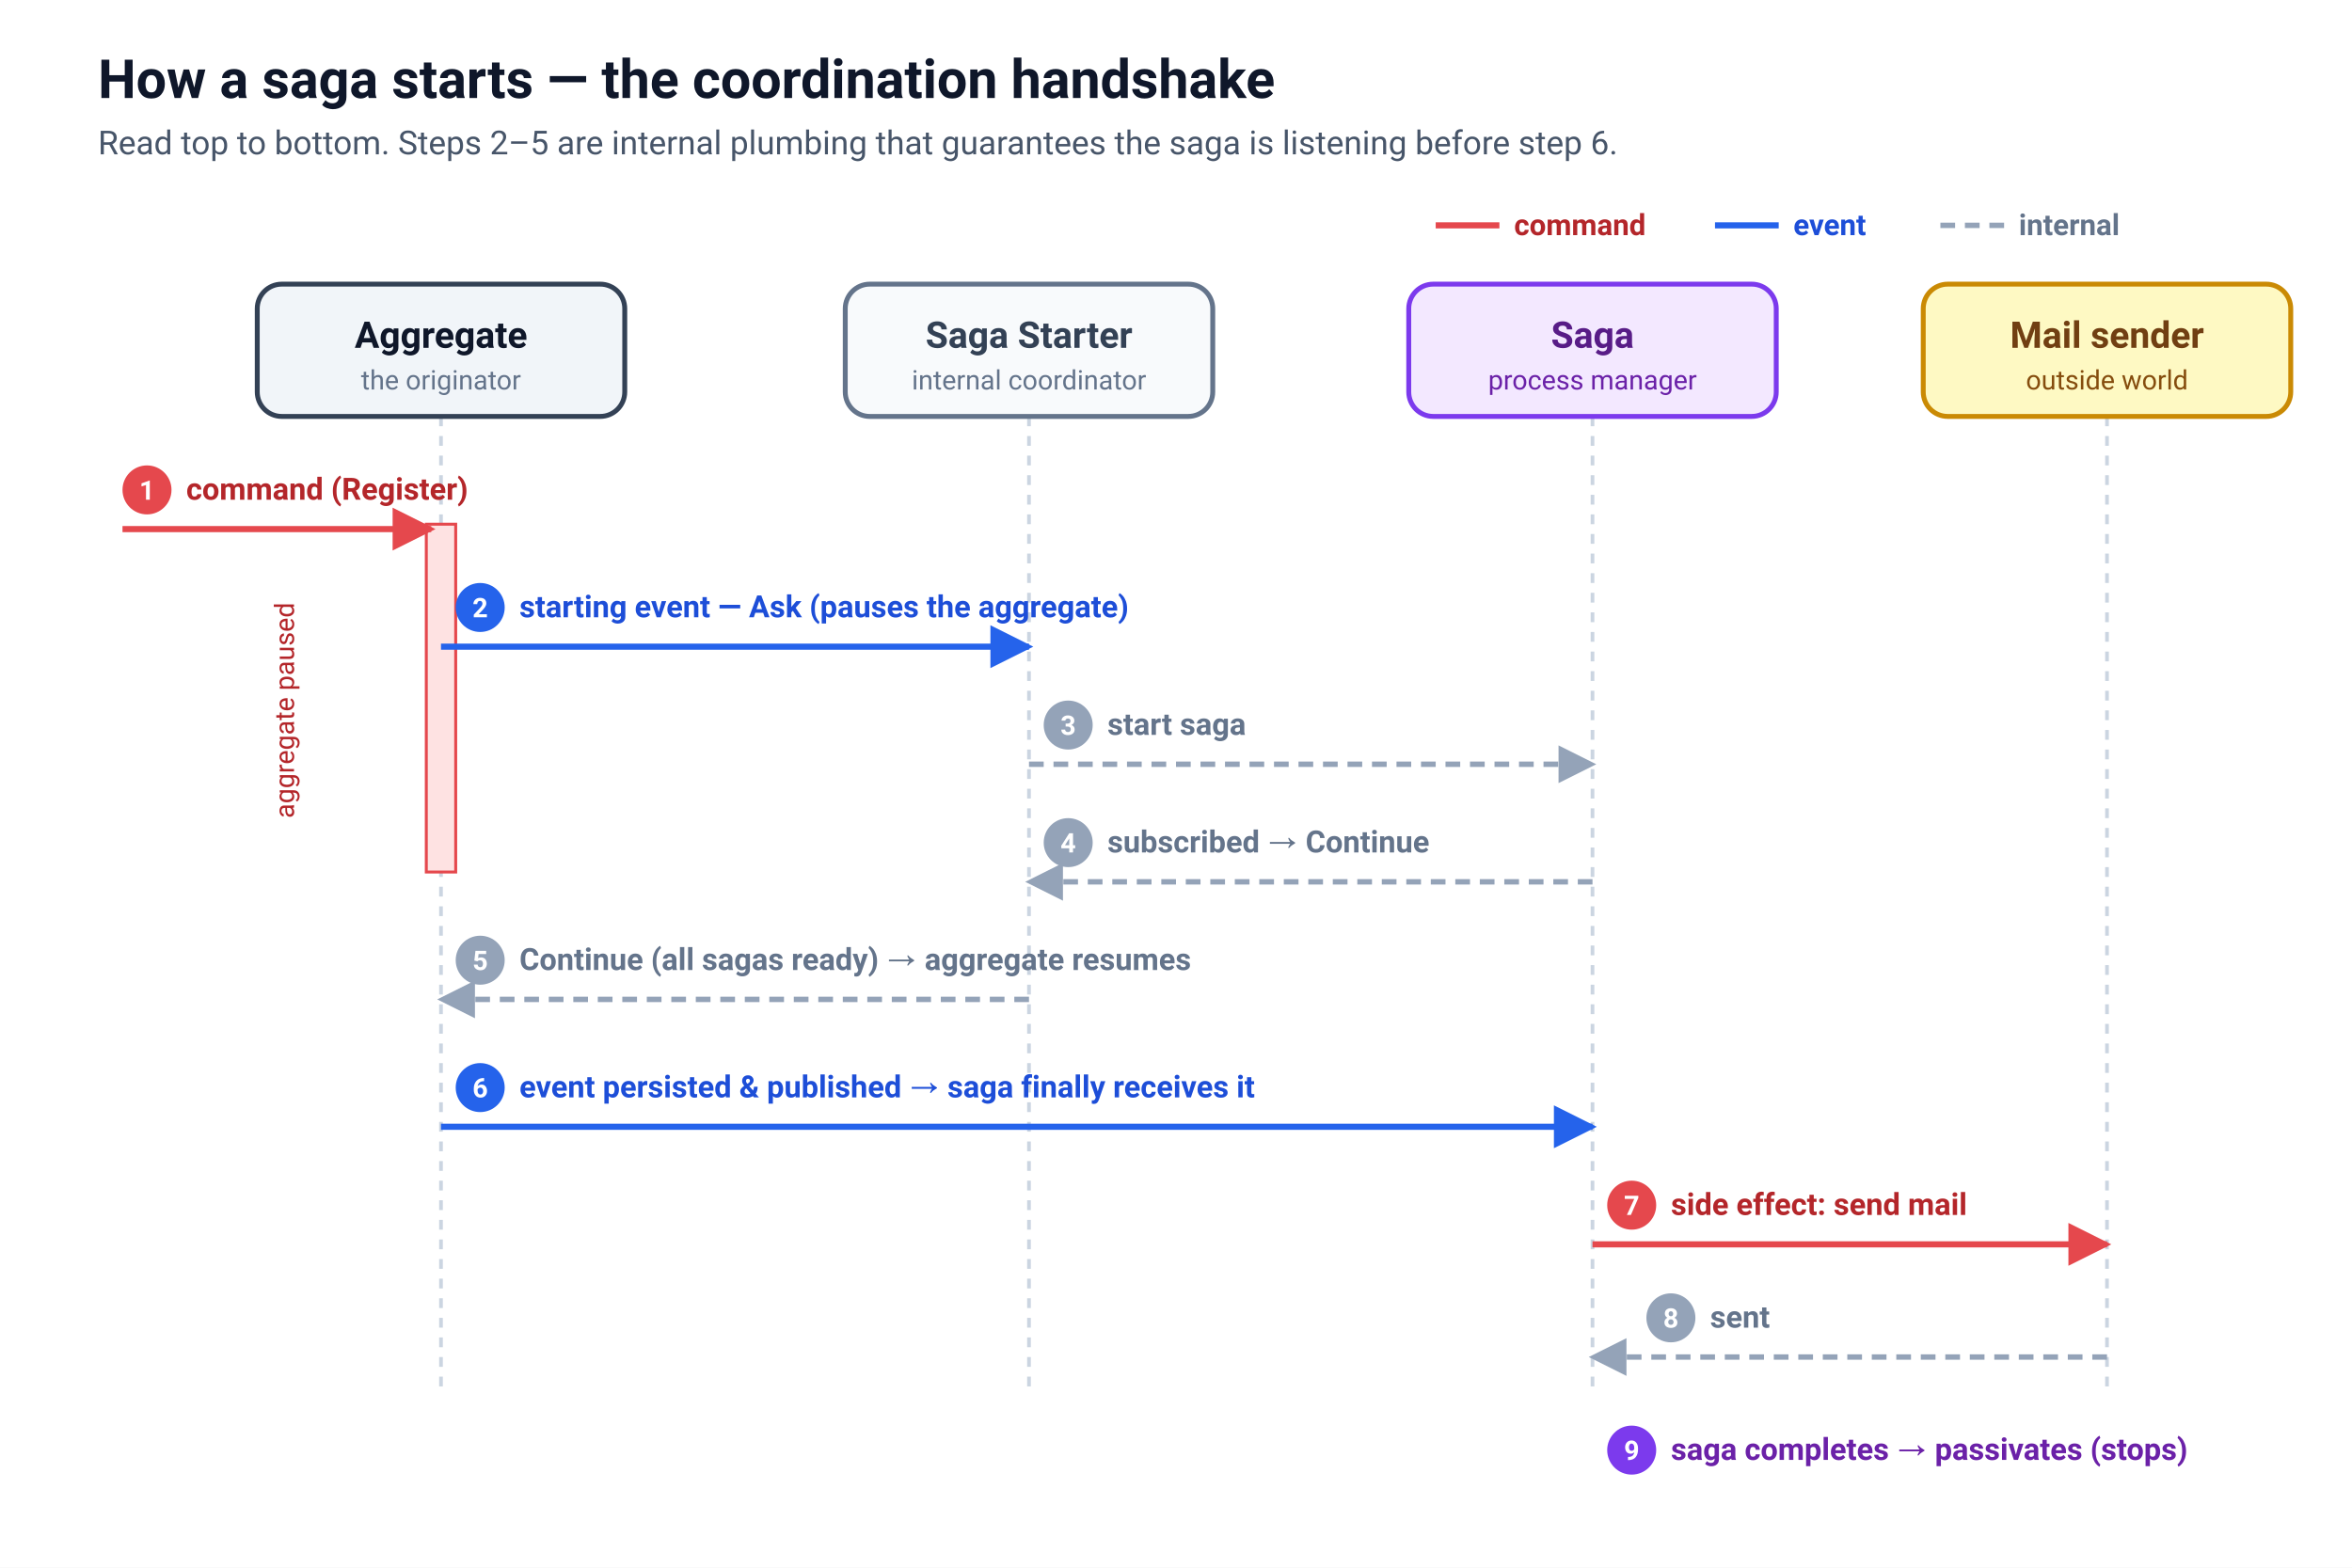
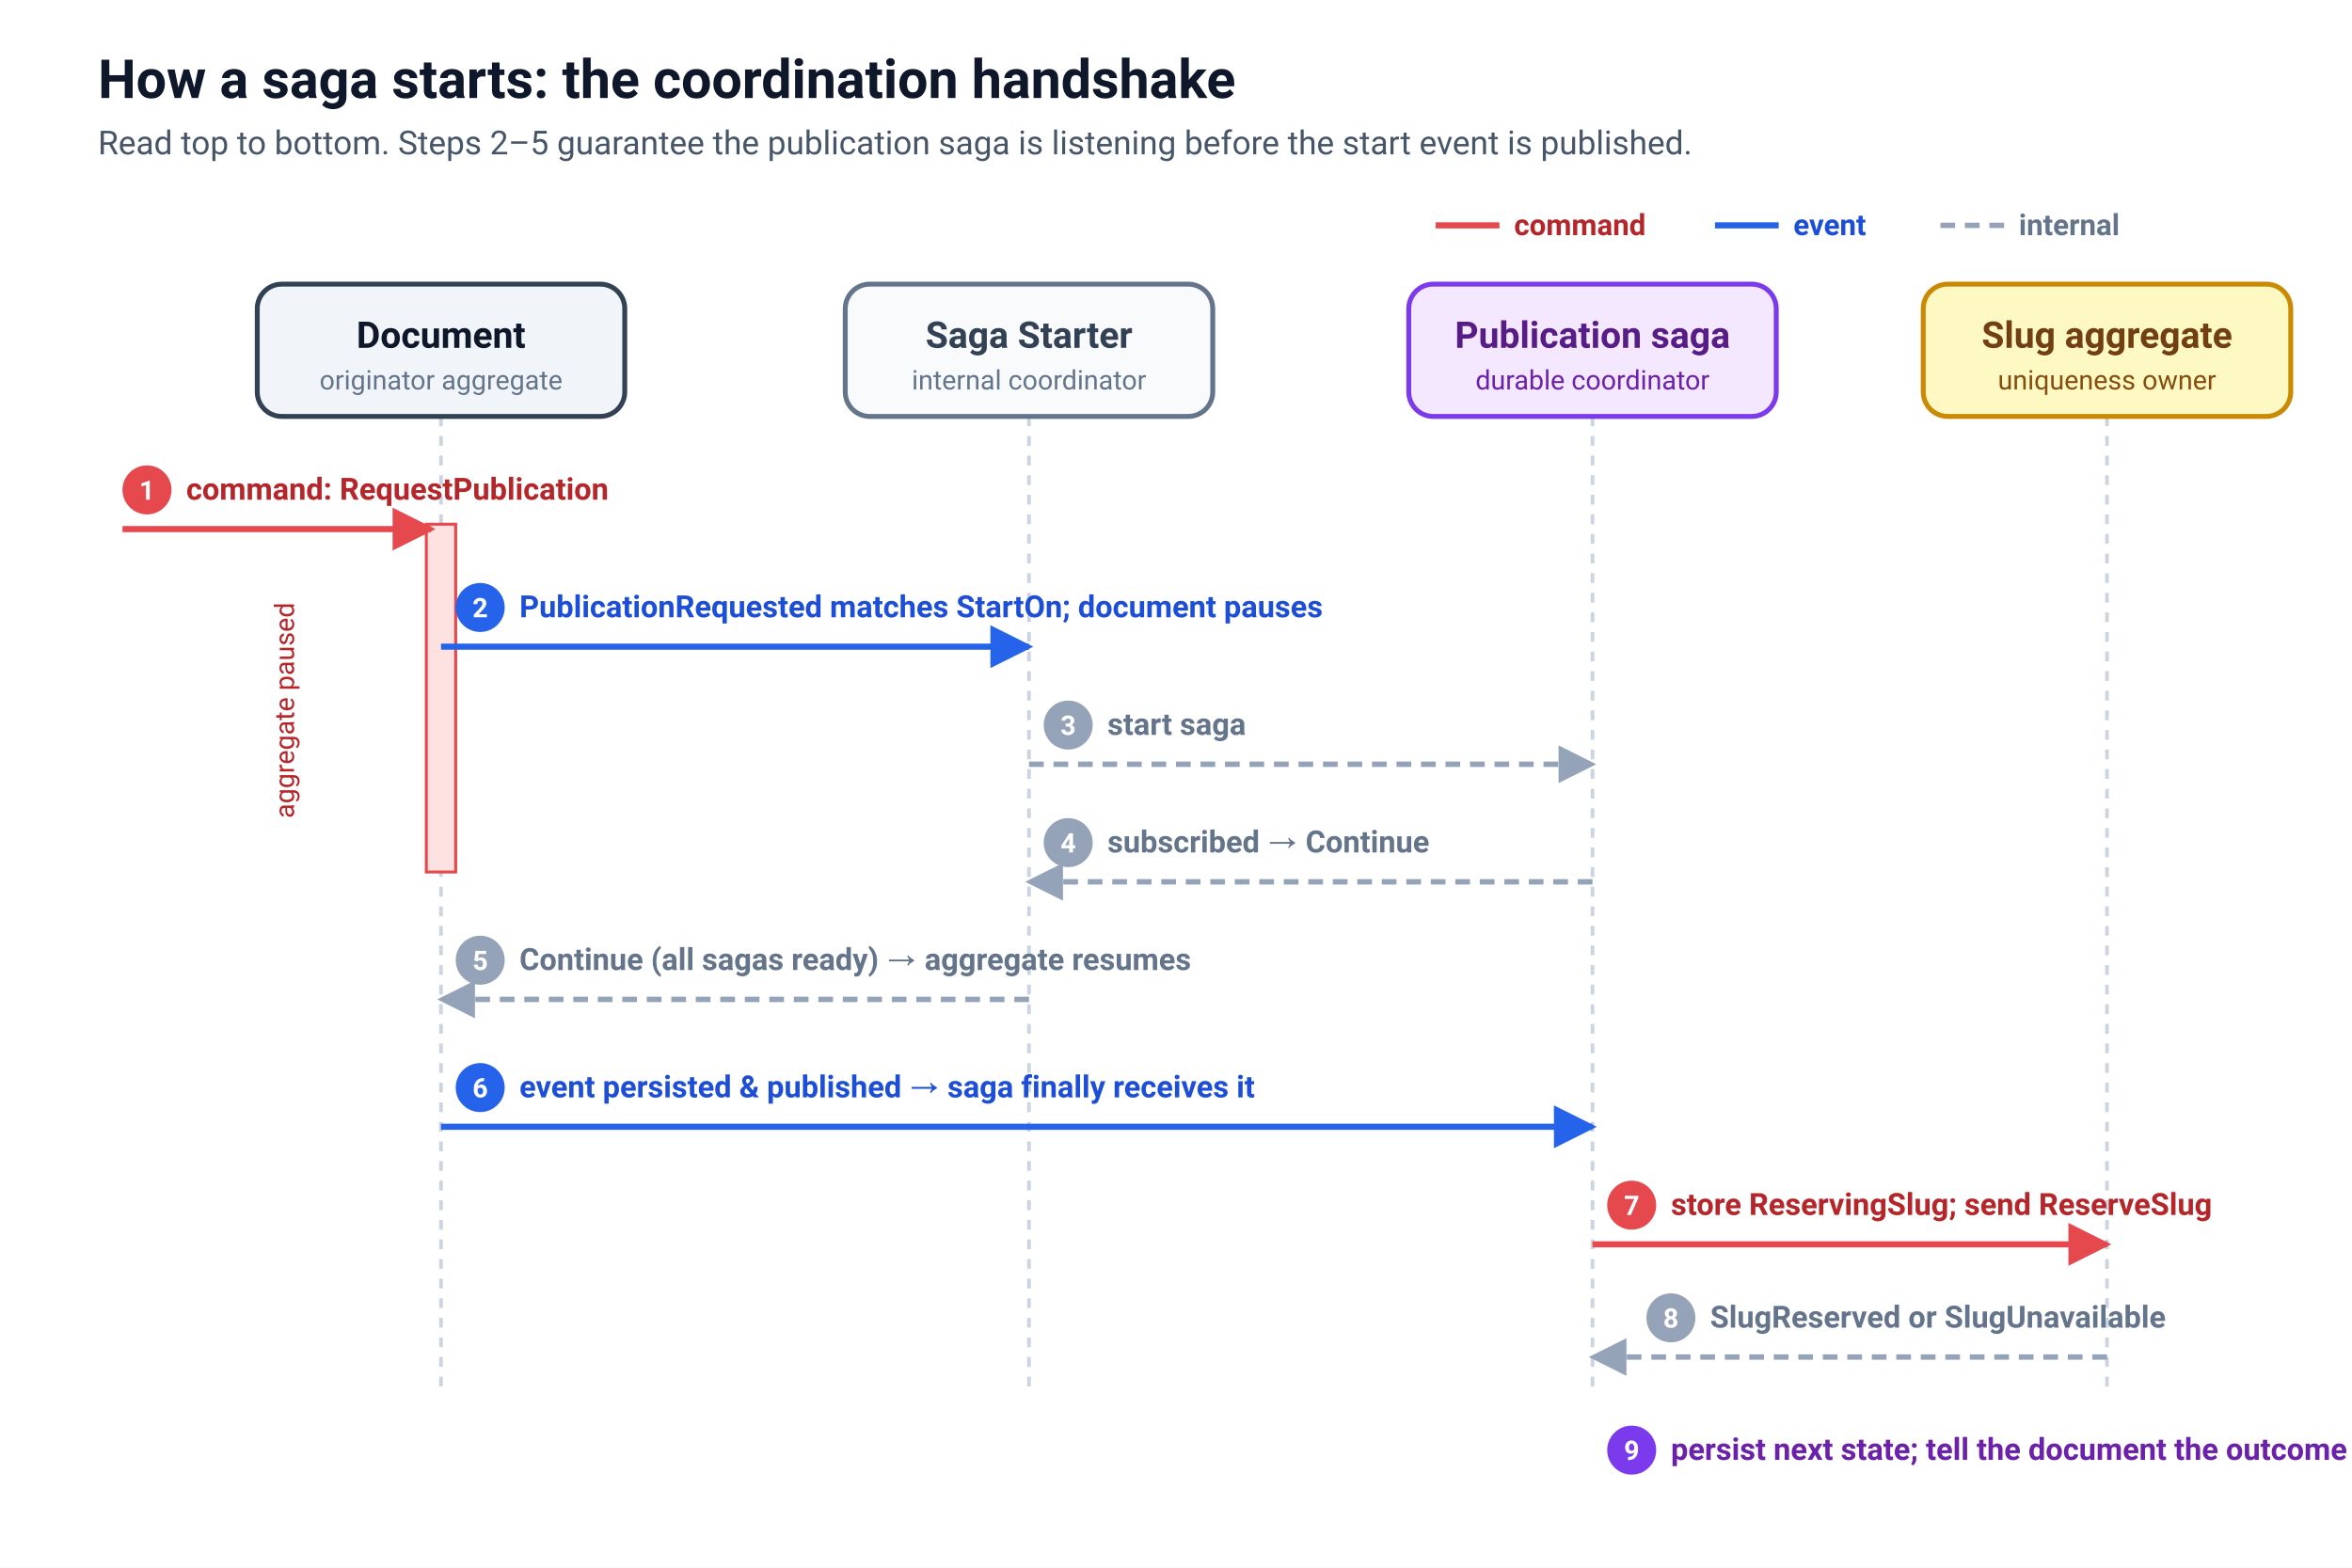
<svg xmlns="http://www.w3.org/2000/svg" viewBox="0 0 960 640" font-family="-apple-system, BlinkMacSystemFont, 'Segoe UI', Roboto, Helvetica, Arial, sans-serif">
  <defs>
    <marker id="q-red" viewBox="0 0 10 10" refX="9" refY="5" markerWidth="7" markerHeight="7" orient="auto-start-reverse">
      <path d="M0,0 L10,5 L0,10 z" fill="#E5484D" />
    </marker>
    <marker id="q-blue" viewBox="0 0 10 10" refX="9" refY="5" markerWidth="7" markerHeight="7" orient="auto-start-reverse">
      <path d="M0,0 L10,5 L0,10 z" fill="#2563EB" />
    </marker>
    <marker id="q-gray" viewBox="0 0 10 10" refX="9" refY="5" markerWidth="7" markerHeight="7" orient="auto-start-reverse">
      <path d="M0,0 L10,5 L0,10 z" fill="#94A3B8" />
    </marker>
    <style>
      .title { font-size:22px; font-weight:700; fill:#0F172A; }
      .subtitle { font-size:13.5px; fill:#475569; }
      .hlbl { font-size:15px; font-weight:700; }
      .hsub { font-size:11px; }
      .life { stroke:#CBD5E1; stroke-width:1.5; stroke-dasharray:4 4; }
      .edge-red { fill:none; stroke:#E5484D; stroke-width:2.5; }
      .edge-blue { fill:none; stroke:#2563EB; stroke-width:2.5; }
      .edge-gray { fill:none; stroke:#94A3B8; stroke-width:2.2; stroke-dasharray:6 4; }
      .elbl { font-size:12.5px; font-weight:600; }
      .badge { font-size:11px; font-weight:700; fill:#fff; }
      .leg { font-size:12px; font-weight:600; }
    </style>
  </defs>
  <rect width="960" height="640" fill="#FFFFFF" />
-   <text class="title" x="40" y="40">How a saga starts — the coordination handshake</text>
-   <text class="subtitle" x="40" y="63">Read top to bottom. Steps 2–5 are internal plumbing that guarantees the saga is listening before step 6.</text>
+   <text class="title" x="40" y="40">How a saga starts: the coordination handshake</text>
+   <text class="subtitle" x="40" y="63">Read top to bottom. Steps 2–5 guarantee the publication saga is listening before the start event is published.</text>
  <line class="edge-red" x1="586" y1="92" x2="612" y2="92" />
  <text class="leg" x="618" y="96" fill="#B4262A">command</text>
  <line class="edge-blue" x1="700" y1="92" x2="726" y2="92" />
  <text class="leg" x="732" y="96" fill="#1D4ED8">event</text>
  <line class="edge-gray" x1="792" y1="92" x2="818" y2="92" />
  <text class="leg" x="824" y="96" fill="#64748B">internal</text>
  <line class="life" x1="180" y1="170" x2="180" y2="566" />
  <line class="life" x1="420" y1="170" x2="420" y2="566" />
  <line class="life" x1="650" y1="170" x2="650" y2="566" />
  <line class="life" x1="860" y1="170" x2="860" y2="566" />
  <rect x="105" y="116" width="150" height="54" rx="10" fill="#F1F5F9" stroke="#334155" stroke-width="2" />
-   <text class="hlbl" x="180" y="142" text-anchor="middle" fill="#0F172A">Aggregate</text>
-   <text class="hsub" x="180" y="159" text-anchor="middle" fill="#64748B">the originator</text>
+   <text class="hlbl" x="180" y="142" text-anchor="middle" fill="#0F172A">Document</text>
+   <text class="hsub" x="180" y="159" text-anchor="middle" fill="#64748B">originator aggregate</text>
  <rect x="345" y="116" width="150" height="54" rx="10" fill="#F8FAFC" stroke="#64748B" stroke-width="2" />
  <text class="hlbl" x="420" y="142" text-anchor="middle" fill="#334155">Saga Starter</text>
  <text class="hsub" x="420" y="159" text-anchor="middle" fill="#64748B">internal coordinator</text>
  <rect x="575" y="116" width="150" height="54" rx="10" fill="#F3E8FF" stroke="#7C3AED" stroke-width="2" />
-   <text class="hlbl" x="650" y="142" text-anchor="middle" fill="#581C87">Saga</text>
-   <text class="hsub" x="650" y="159" text-anchor="middle" fill="#6B21A8">process manager</text>
+   <text class="hlbl" x="650" y="142" text-anchor="middle" fill="#581C87">Publication saga</text>
+   <text class="hsub" x="650" y="159" text-anchor="middle" fill="#6B21A8">durable coordinator</text>
  <rect x="785" y="116" width="150" height="54" rx="10" fill="#FEF9C3" stroke="#CA8A04" stroke-width="2" />
-   <text class="hlbl" x="860" y="142" text-anchor="middle" fill="#713F12">Mail sender</text>
-   <text class="hsub" x="860" y="159" text-anchor="middle" fill="#854D0E">outside world</text>
+   <text class="hlbl" x="860" y="142" text-anchor="middle" fill="#713F12">Slug aggregate</text>
+   <text class="hsub" x="860" y="159" text-anchor="middle" fill="#854D0E">uniqueness owner</text>
  <rect x="174" y="214" width="12" height="142" fill="#FEE2E2" stroke="#E5484D" stroke-width="1.2" />
  <text class="hsub" x="120" y="290" text-anchor="middle" fill="#B4262A" transform="rotate(-90 120 290)">aggregate paused</text>
  <circle cx="60" cy="200" r="10" fill="#E5484D" />
  <text class="badge" x="60" y="204" text-anchor="middle">1</text>
-   <text class="elbl" x="76" y="204" fill="#B4262A">command (Register)</text>
+   <text class="elbl" x="76" y="204" fill="#B4262A">command: RequestPublication</text>
  <path class="edge-red" d="M50,216 L176,216" marker-end="url(#q-red)" />
  <circle cx="196" cy="248" r="10" fill="#2563EB" />
  <text class="badge" x="196" y="252" text-anchor="middle">2</text>
-   <text class="elbl" x="212" y="252" fill="#1D4ED8">starting event — Ask (pauses the aggregate)</text>
+   <text class="elbl" x="212" y="252" fill="#1D4ED8">PublicationRequested matches StartOn; document pauses</text>
  <path class="edge-blue" d="M180,264 L420,264" marker-end="url(#q-blue)" />
  <circle cx="436" cy="296" r="10" fill="#94A3B8" />
  <text class="badge" x="436" y="300" text-anchor="middle">3</text>
  <text class="elbl" x="452" y="300" fill="#64748B">start saga</text>
  <path class="edge-gray" d="M420,312 L650,312" marker-end="url(#q-gray)" />
  <circle cx="436" cy="344" r="10" fill="#94A3B8" />
  <text class="badge" x="436" y="348" text-anchor="middle">4</text>
  <text class="elbl" x="452" y="348" fill="#64748B">subscribed → Continue</text>
  <path class="edge-gray" d="M650,360 L420,360" marker-end="url(#q-gray)" />
  <circle cx="196" cy="392" r="10" fill="#94A3B8" />
  <text class="badge" x="196" y="396" text-anchor="middle">5</text>
  <text class="elbl" x="212" y="396" fill="#64748B">Continue (all sagas ready) → aggregate resumes</text>
  <path class="edge-gray" d="M420,408 L180,408" marker-end="url(#q-gray)" />
  <circle cx="196" cy="444" r="10" fill="#2563EB" />
  <text class="badge" x="196" y="448" text-anchor="middle">6</text>
  <text class="elbl" x="212" y="448" fill="#1D4ED8">event persisted &amp; published → saga finally receives it</text>
  <path class="edge-blue" d="M180,460 L650,460" marker-end="url(#q-blue)" />
  <circle cx="666" cy="492" r="10" fill="#E5484D" />
  <text class="badge" x="666" y="496" text-anchor="middle">7</text>
-   <text class="elbl" x="682" y="496" fill="#B4262A">side effect: send mail</text>
+   <text class="elbl" x="682" y="496" fill="#B4262A">store ReservingSlug; send ReserveSlug</text>
  <path class="edge-red" d="M650,508 L860,508" marker-end="url(#q-red)" />
  <circle cx="682" cy="538" r="10" fill="#94A3B8" />
  <text class="badge" x="682" y="542" text-anchor="middle">8</text>
-   <text class="elbl" x="698" y="542" fill="#64748B">sent</text>
+   <text class="elbl" x="698" y="542" fill="#64748B">SlugReserved or SlugUnavailable</text>
  <path class="edge-gray" d="M860,554 L650,554" marker-end="url(#q-gray)" />
  <circle cx="666" cy="592" r="10" fill="#7C3AED" />
  <text class="badge" x="666" y="596" text-anchor="middle">9</text>
-   <text class="elbl" x="682" y="596" fill="#6B21A8">saga completes → passivates (stops)</text>
+   <text class="elbl" x="682" y="596" fill="#6B21A8">persist next state; tell the document the outcome</text>
</svg>
